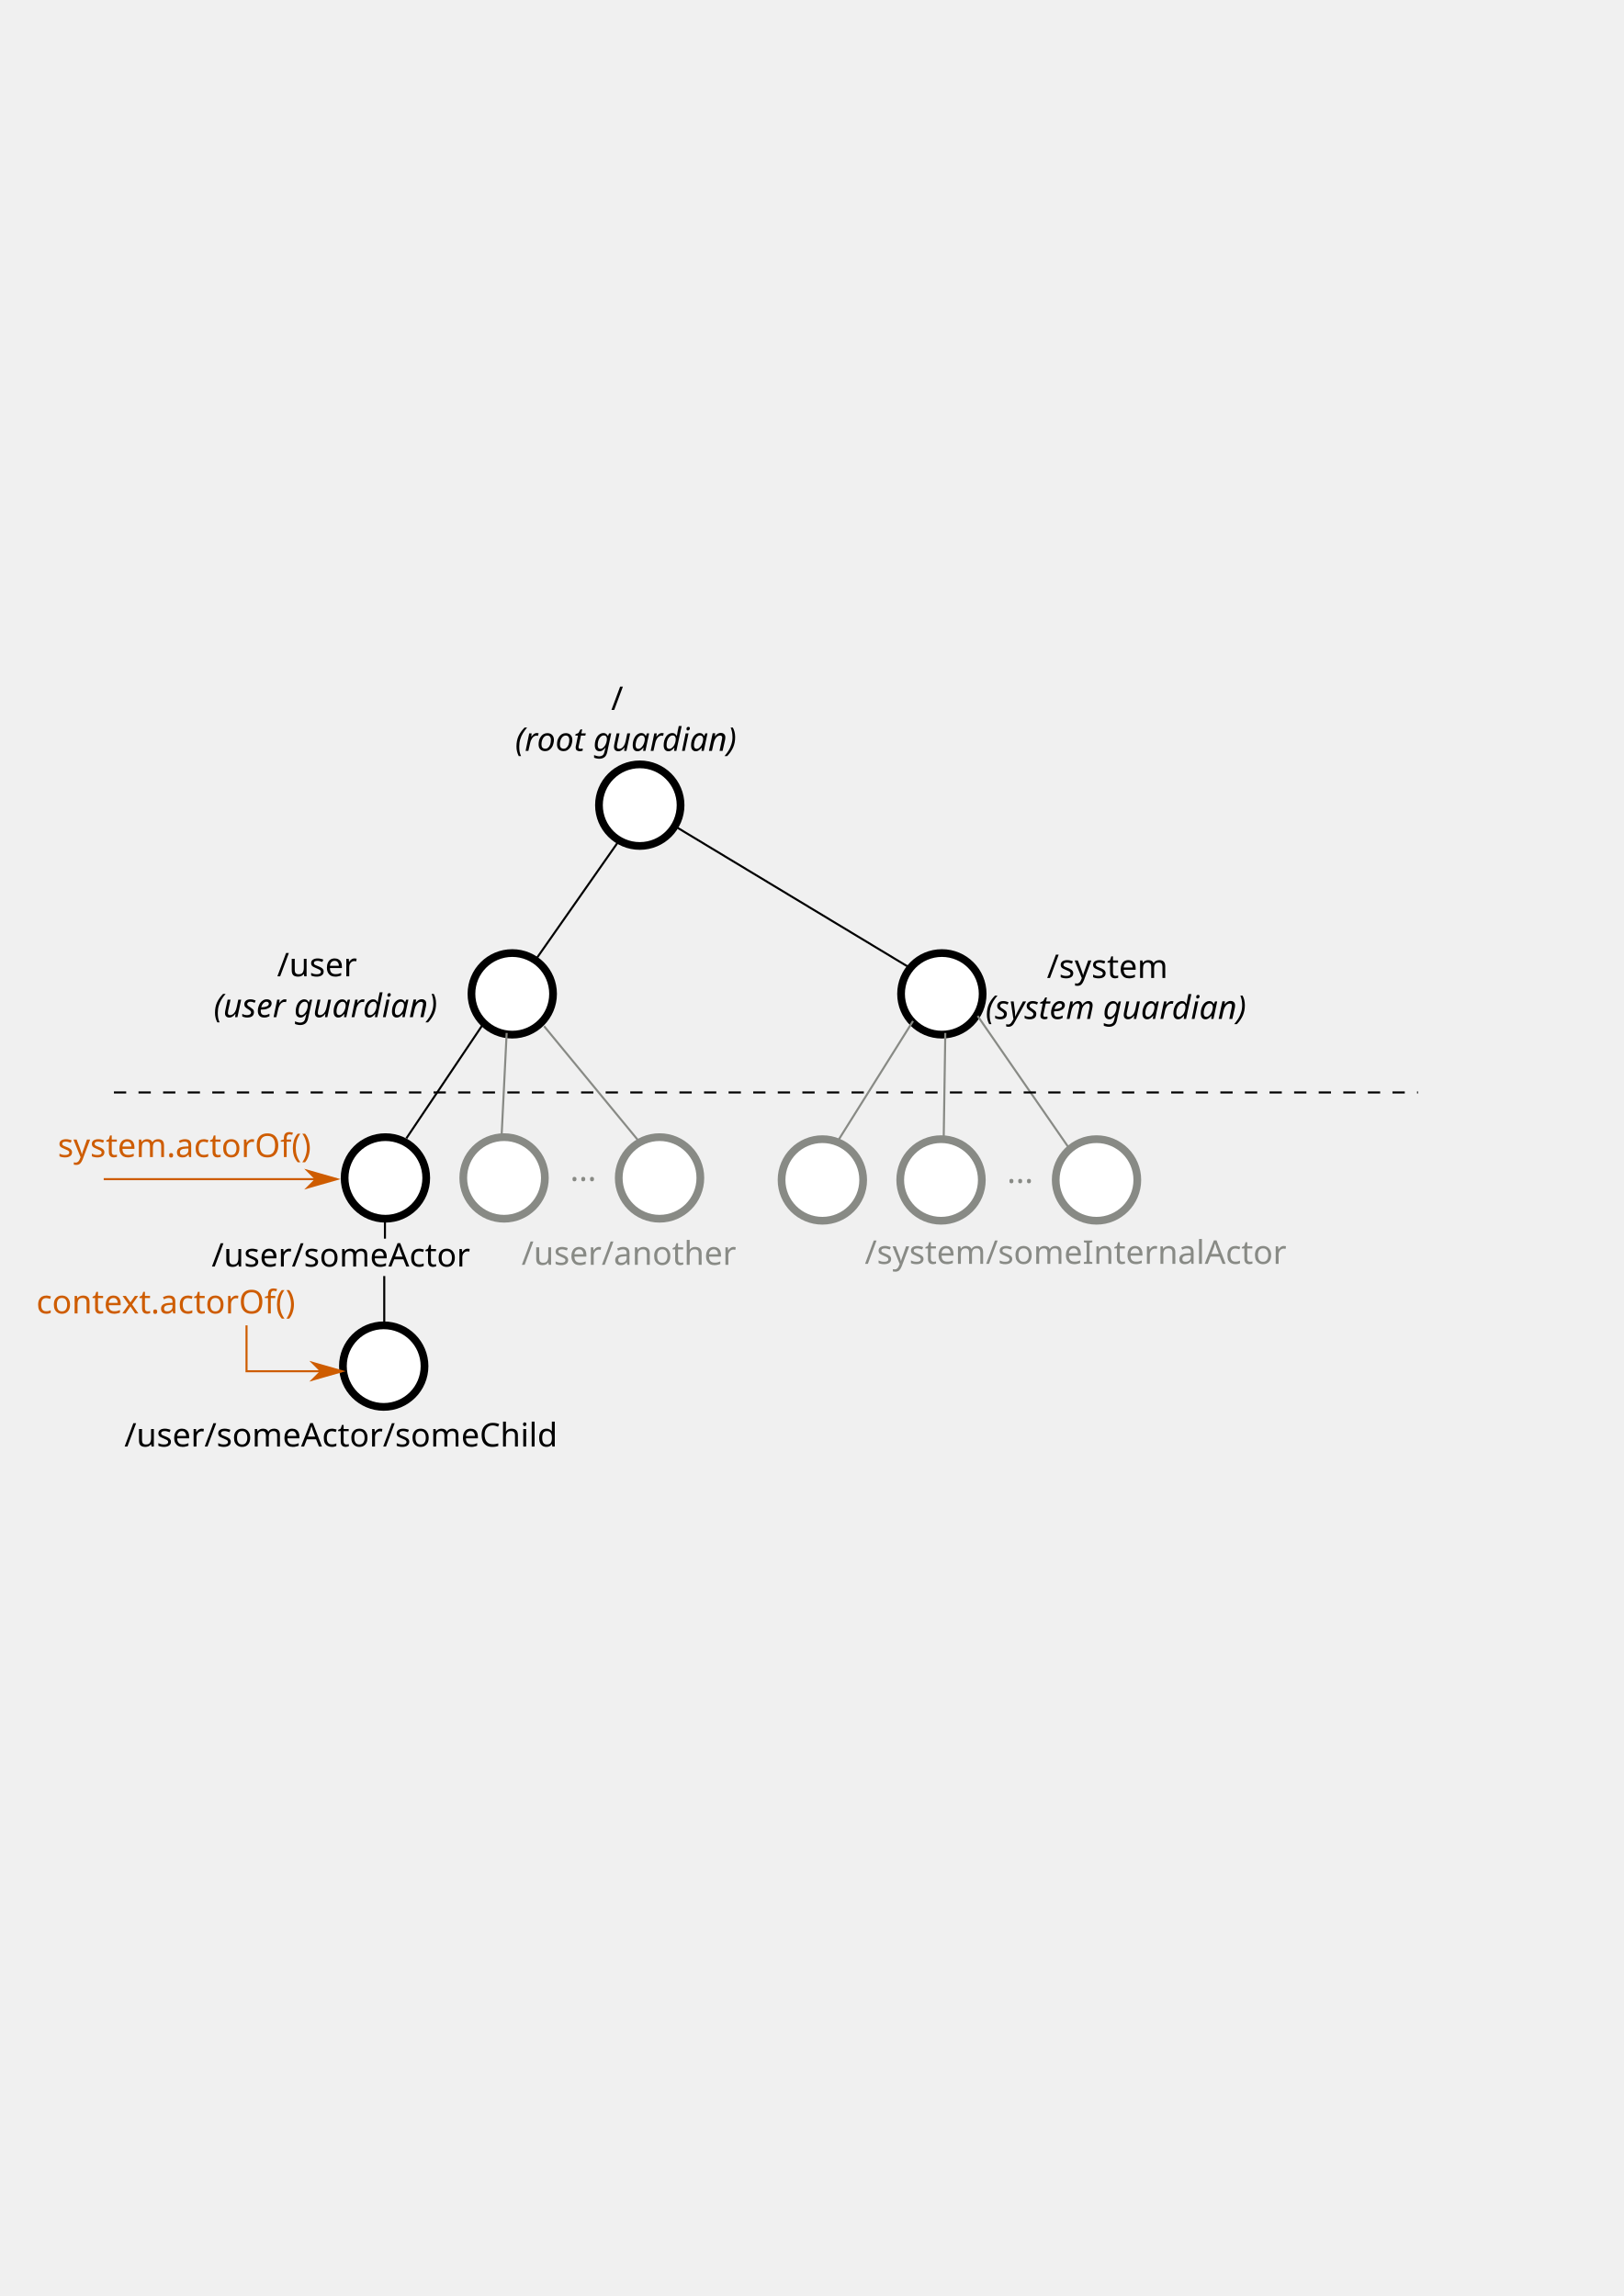
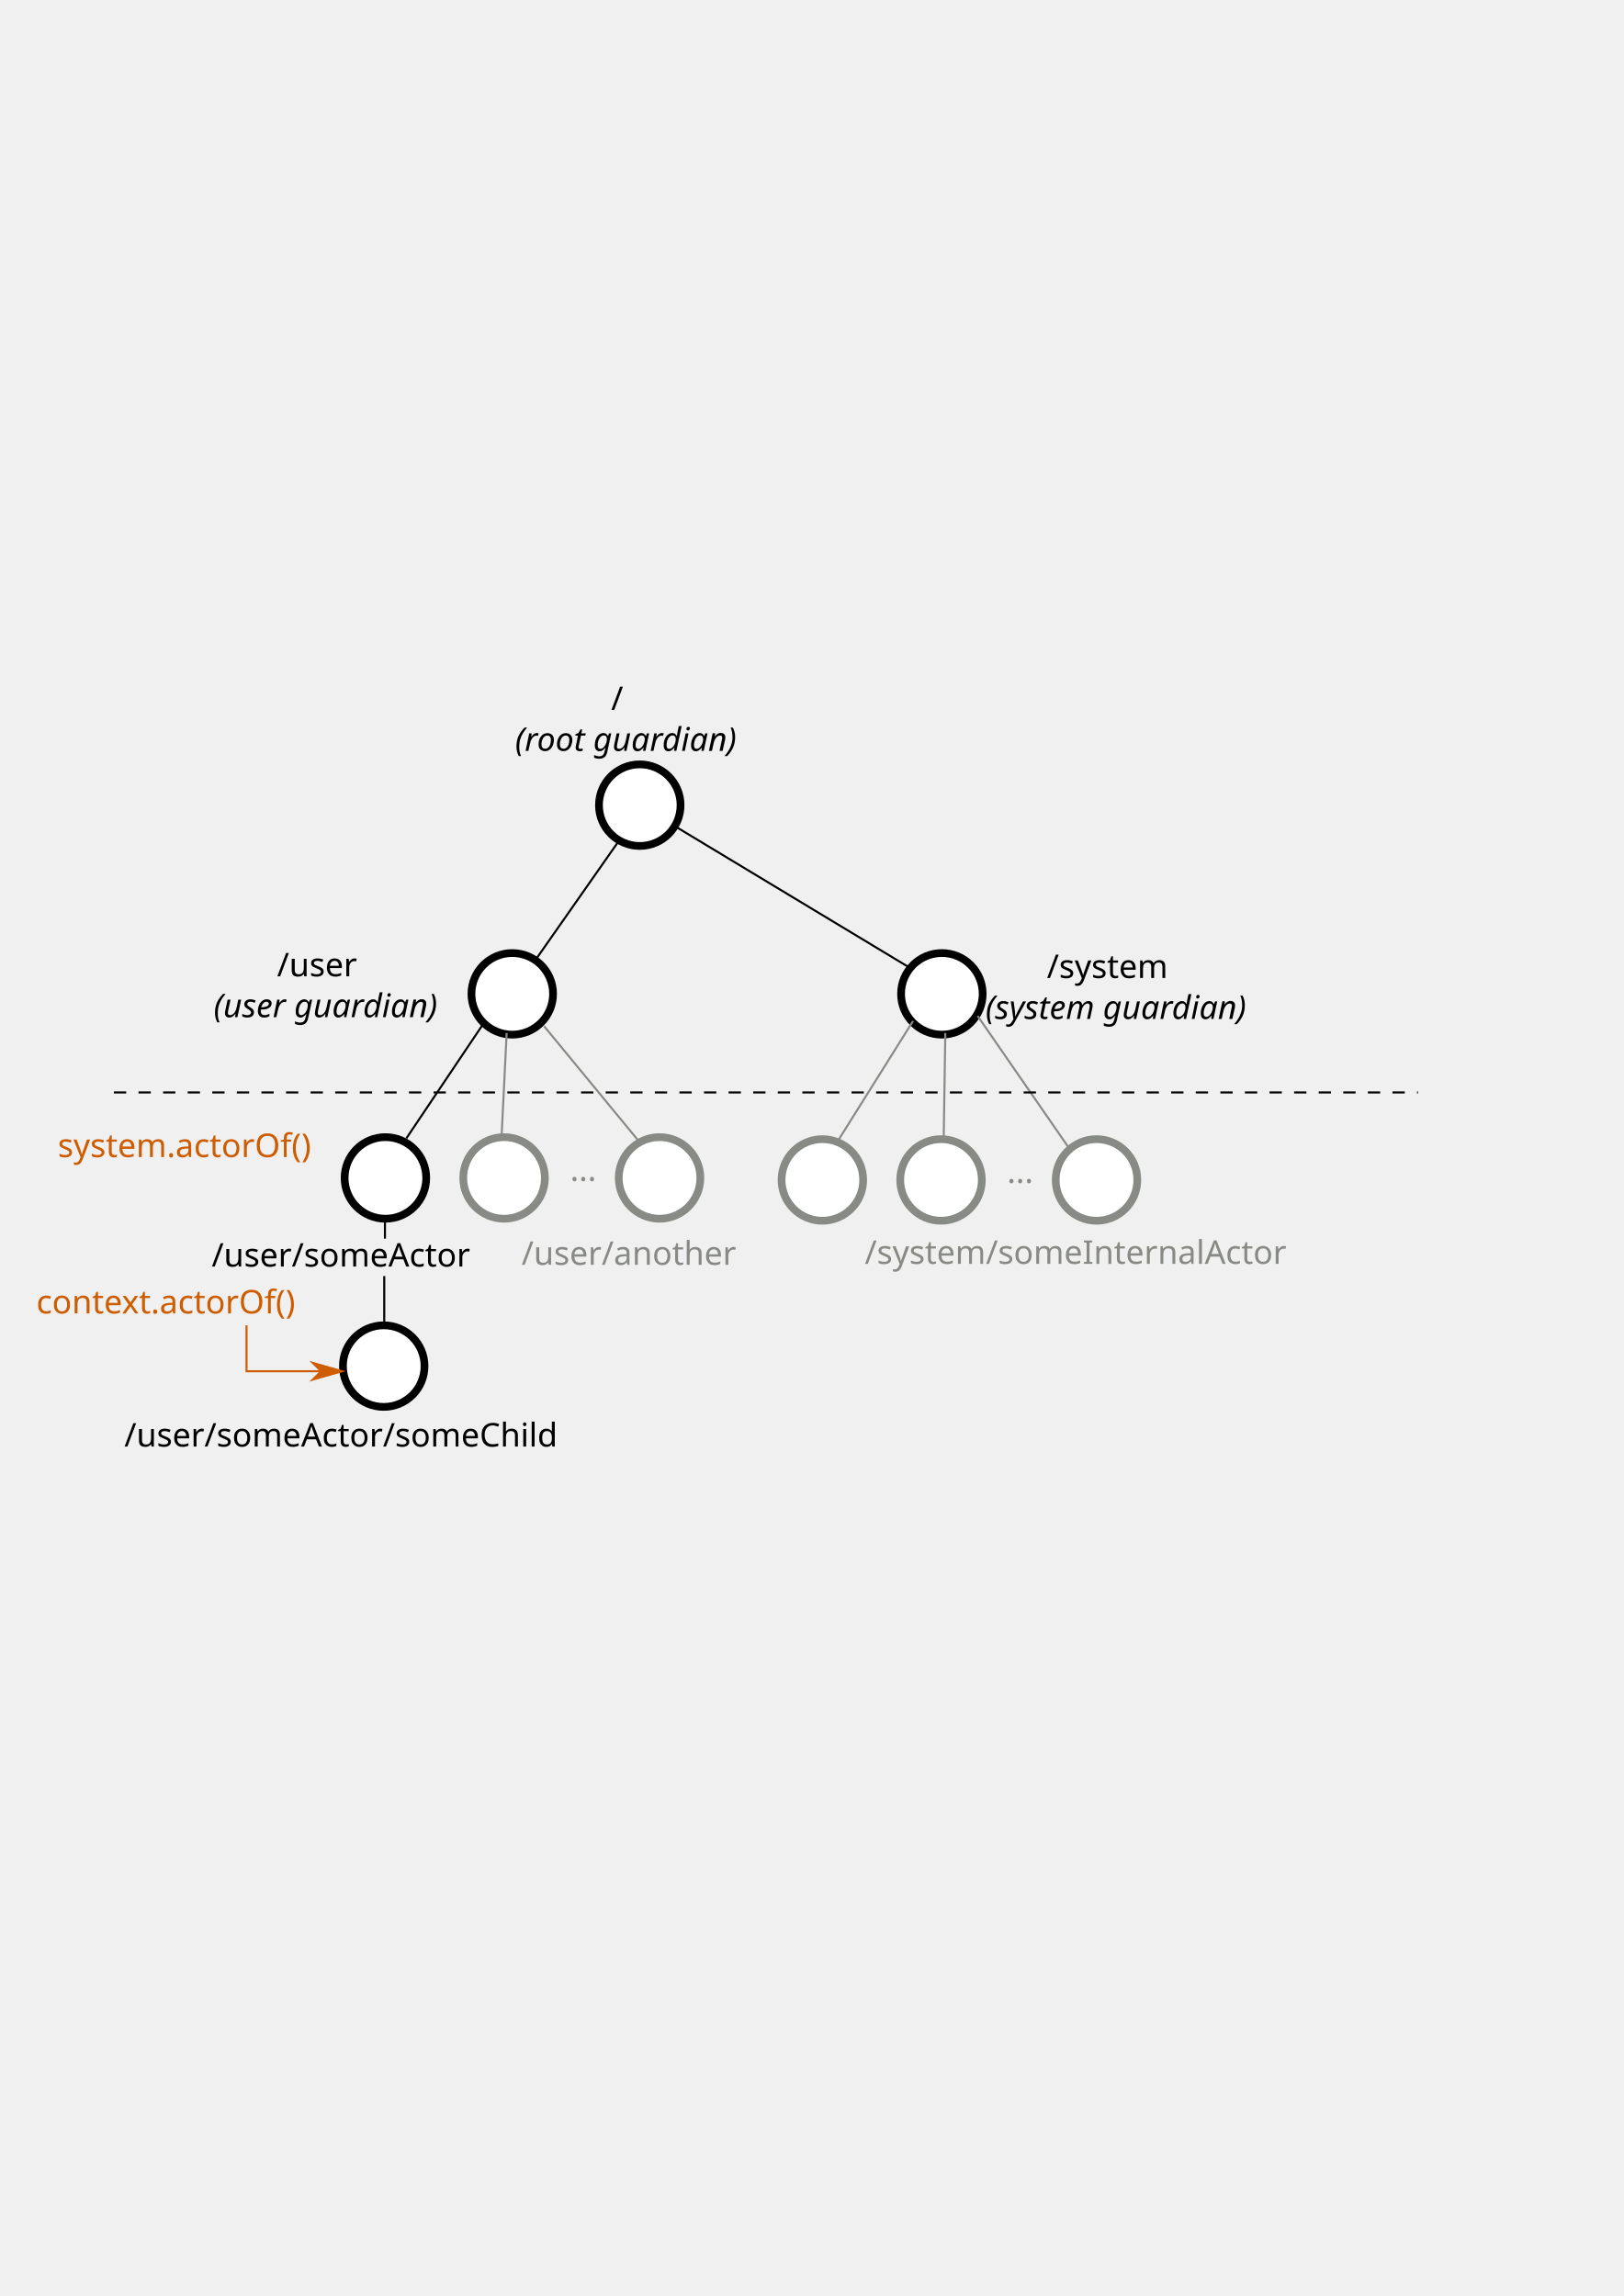
<svg xmlns="http://www.w3.org/2000/svg" width="210mm" height="297mm" viewBox="0 0 210 297" version="1.1" id="svg8">
  <defs id="defs2">
    <marker style="overflow:visible;" id="marker1768" refX="0.0" refY="0.0" orient="auto">
      <path transform="scale(0.8) rotate(180) translate(12.5,0)" style="fill-rule:evenodd;stroke:#ce5c00;stroke-width:1pt;stroke-opacity:1;fill:#ce5c00;fill-opacity:1" d="M 0.0,0.0 L 5.0,-5.0 L -12.5,0.0 L 5.0,5.0 L 0.0,0.0 z " id="path1766" />
    </marker>
    <marker orient="auto" refY="0.0" refX="0.0" id="Arrow1Lend" style="overflow:visible;">
      <path id="path1451" d="M 0.0,0.0 L 5.0,-5.0 L -12.5,0.0 L 5.0,5.0 L 0.0,0.0 z " style="fill-rule:evenodd;stroke:#ce5c00;stroke-width:1pt;stroke-opacity:1;fill:#ce5c00;fill-opacity:1" transform="scale(0.8) rotate(180) translate(12.5,0)" />
    </marker>
  </defs>
  <g id="layer1">
    <flowRoot style="font-style:normal;font-variant:normal;font-weight:normal;font-stretch:normal;font-size:3.528px;line-height:1.25;font-family:'Franklin Gothic Medium';-inkscape-font-specification:'Franklin Gothic Medium, ';letter-spacing:0px;word-spacing:0px;fill:#000000;fill-opacity:1;stroke:none;stroke-width:0.265" id="flowRoot208" xml:space="preserve">
      <flowRegion id="flowRegion210" style="stroke-width:0.265">
        <rect y="98.215" x="71.686" height="26.387" width="98.073" id="rect212" style="stroke-width:0.265" />
      </flowRegion>
      <flowPara id="flowPara214" style="stroke-width:0.265" />
    </flowRoot>
    <circle style="fill:#ffffff;fill-opacity:1;stroke:#000000;stroke-width:1;stroke-miterlimit:4;stroke-dasharray:none;stroke-dashoffset:0;stroke-opacity:1" id="path391" cx="82.744" cy="104.152" r="5.277" />
    <text xml:space="preserve" style="font-style:normal;font-variant:normal;font-weight:normal;font-stretch:normal;font-size:4.233px;line-height:1.25;font-family:'Franklin Gothic Medium';-inkscape-font-specification:'Franklin Gothic Medium, ';letter-spacing:0px;word-spacing:0px;fill:#000000;fill-opacity:1;stroke:none;stroke-width:0.265" x="83.692" y="91.838" id="text395">
      <tspan id="tspan393" x="84.221" y="91.838" style="text-align:center;text-anchor:middle;stroke-width:0.265">/ </tspan>
      <tspan x="83.692" y="97.129" style="font-style:italic;font-variant:normal;font-weight:normal;font-stretch:normal;font-family:'Franklin Gothic Medium';-inkscape-font-specification:'Franklin Gothic Medium,  Italic';text-align:center;text-anchor:middle;stroke-width:0.265" id="tspan489">(root guardian)</tspan>
    </text>
    <circle r="5.277" cy="128.56" cx="66.252" id="circle397" style="fill:#ffffff;fill-opacity:1;stroke:#000000;stroke-width:1;stroke-miterlimit:4;stroke-dasharray:none;stroke-dashoffset:0;stroke-opacity:1" />
    <circle style="fill:#ffffff;fill-opacity:1;stroke:#000000;stroke-width:1;stroke-miterlimit:4;stroke-dasharray:none;stroke-dashoffset:0;stroke-opacity:1" id="circle403" cx="121.815" cy="128.56" r="5.277" />
    <circle style="fill:#ffffff;fill-opacity:1;stroke:#000000;stroke-width:1;stroke-miterlimit:4;stroke-dasharray:none;stroke-dashoffset:0;stroke-opacity:1" id="circle409" cx="49.848" cy="152.372" r="5.277" />
    <circle r="5.277" cy="152.372" cx="65.194" id="circle411" style="fill:#ffffff;fill-opacity:1;stroke:#888a85;stroke-width:1;stroke-miterlimit:4;stroke-dasharray:none;stroke-dashoffset:0;stroke-opacity:1" />
    <circle style="fill:#ffffff;fill-opacity:1;stroke:#888a85;stroke-width:1;stroke-miterlimit:4;stroke-dasharray:none;stroke-dashoffset:0;stroke-opacity:1" id="circle413" cx="85.302" cy="152.372" r="5.277" />
    <text xml:space="preserve" style="font-style:normal;font-variant:normal;font-weight:normal;font-stretch:normal;font-size:4.233px;line-height:1.25;font-family:'Franklin Gothic Medium';-inkscape-font-specification:'Franklin Gothic Medium, ';letter-spacing:0px;word-spacing:0px;fill:#888a85;fill-opacity:1;stroke:none;stroke-width:0.265;" x="73.729" y="152.749" id="text417">
      <tspan id="tspan415" x="73.729" y="152.749" style="stroke-width:0.265;fill:#888a85;">...</tspan>
    </text>
    <path style="fill:none;stroke:#000000;stroke-width:0.265px;stroke-linecap:butt;stroke-linejoin:miter;stroke-opacity:1" d="M 69.267,124.162 80.042,108.77" id="path451" />
    <path style="fill:none;stroke:#000000;stroke-width:0.265px;stroke-linecap:butt;stroke-linejoin:miter;stroke-opacity:1" d="m 87.518,107.01 29.906,18.031" id="path453" />
    <path style="fill:none;stroke:#000000;stroke-width:0.265px;stroke-linecap:butt;stroke-linejoin:miter;stroke-opacity:1" d="m 52.555,147.251 9.895,-14.733" id="path455" />
    <path style="fill:none;stroke:#888a85;stroke-width:0.265px;stroke-linecap:butt;stroke-linejoin:miter;stroke-opacity:1" d="M 64.869,147.031 65.529,133.618" id="path457" />
    <path style="fill:none;stroke:#888a85;stroke-width:0.265px;stroke-linecap:butt;stroke-linejoin:miter;stroke-opacity:1" d="M 70.366,132.738 82.681,147.691" id="path459" />
    <path style="fill:none;stroke:#888a85;stroke-width:0.265px;stroke-linecap:butt;stroke-linejoin:miter;stroke-opacity:1" d="m 107.749,148.571 10.335,-16.492" id="path461" />
    <path style="fill:none;stroke:#888a85;stroke-width:0.265px;stroke-linecap:butt;stroke-linejoin:miter;stroke-opacity:1" d="m 122.042,147.911 0.22,-14.293" id="path463" />
    <path style="fill:none;stroke:#888a85;stroke-width:0.265px;stroke-linecap:butt;stroke-linejoin:miter;stroke-opacity:1" d="m 126.44,131.419 12.314,17.812" id="path465" />
    <text xml:space="preserve" style="font-style:normal;font-variant:normal;font-weight:normal;font-stretch:normal;font-size:4.233px;line-height:1.25;font-family:'Franklin Gothic Medium';-inkscape-font-specification:'Franklin Gothic Medium, ';letter-spacing:0px;word-spacing:0px;fill:#000000;fill-opacity:1;stroke:none;stroke-width:0.265" x="44.857" y="126.29" id="text395-2">
      <tspan id="tspan393-2" x="44.857" y="126.29" style="text-align:center;text-anchor:middle;stroke-width:0.265">/user</tspan>
      <tspan x="44.857" y="131.582" style="font-style:italic;font-variant:normal;font-weight:normal;font-stretch:normal;font-family:'Franklin Gothic Medium';-inkscape-font-specification:'Franklin Gothic Medium,  Italic';text-align:center;text-anchor:middle;stroke-width:0.265" id="tspan489-1">(user guardian)</tspan>
    </text>
    <text xml:space="preserve" style="font-style:normal;font-variant:normal;font-weight:normal;font-stretch:normal;font-size:4.233px;line-height:1.25;font-family:'Franklin Gothic Medium';-inkscape-font-specification:'Franklin Gothic Medium, ';letter-spacing:0px;word-spacing:0px;fill:#000000;fill-opacity:1;stroke:none;stroke-width:0.265" x="147.074" y="126.51" id="text395-2-5">
      <tspan id="tspan393-2-5" x="147.074" y="126.51" style="text-align:center;text-anchor:middle;stroke-width:0.265">/system</tspan>
      <tspan x="147.074" y="131.802" style="font-style:italic;font-variant:normal;font-weight:normal;font-stretch:normal;font-family:'Franklin Gothic Medium';-inkscape-font-specification:'Franklin Gothic Medium,  Italic';text-align:center;text-anchor:middle;stroke-width:0.265" id="tspan489-1-6">(system guardian)</tspan>
    </text>
    <circle r="5.277" cy="152.633" cx="106.361" id="circle437" style="fill:#ffffff;fill-opacity:1;stroke:#888a85;stroke-width:1;stroke-miterlimit:4;stroke-dasharray:none;stroke-dashoffset:0;stroke-opacity:1" />
    <circle style="fill:#ffffff;fill-opacity:1;stroke:#888a85;stroke-width:1;stroke-miterlimit:4;stroke-dasharray:none;stroke-dashoffset:0;stroke-opacity:1" id="circle439" cx="121.707" cy="152.633" r="5.277" />
    <circle r="5.277" cy="152.633" cx="141.815" id="circle441" style="fill:#ffffff;fill-opacity:1;stroke:#888a85;stroke-width:1;stroke-miterlimit:4;stroke-dasharray:none;stroke-dashoffset:0;stroke-opacity:1" />
    <text id="text445" y="153.01" x="130.242" style="font-style:normal;font-variant:normal;font-weight:normal;font-stretch:normal;font-size:4.233px;line-height:1.25;font-family:'Franklin Gothic Medium';-inkscape-font-specification:'Franklin Gothic Medium, ';letter-spacing:0px;word-spacing:0px;fill:#888a85;fill-opacity:1;stroke:none;stroke-width:0.265;" xml:space="preserve">
      <tspan style="stroke-width:0.265;fill:#888a85;" y="153.01" x="130.242" id="tspan443">...</tspan>
    </text>
    <text xml:space="preserve" style="font-style:normal;font-variant:normal;font-weight:normal;font-stretch:normal;font-size:4.233px;line-height:1.25;font-family:'Franklin Gothic Medium';-inkscape-font-specification:'Franklin Gothic Medium, ';text-align:center;letter-spacing:0px;word-spacing:0px;text-anchor:middle;fill:#000000;fill-opacity:1;stroke:none;stroke-width:0.265;" x="46.838" y="163.833" id="text543">
      <tspan id="tspan541" x="46.838" y="163.833" style="stroke-width:0.265;fill:#000000;">/user/someActor</tspan>
    </text>
    <text id="text547" y="163.613" x="84.082" style="font-style:normal;font-variant:normal;font-weight:normal;font-stretch:normal;font-size:4.233px;line-height:1.25;font-family:'Franklin Gothic Medium';-inkscape-font-specification:'Franklin Gothic Medium, ';text-align:center;letter-spacing:0px;word-spacing:0px;text-anchor:middle;fill:#888a85;fill-opacity:1;stroke:none;stroke-width:0.265" xml:space="preserve">
      <tspan style="fill:#888a85;stroke-width:0.265" y="163.613" x="84.082" id="tspan545">/user/another</tspan>
    </text>
    <text id="text551" y="163.482" x="141.859" style="font-style:normal;font-variant:normal;font-weight:normal;font-stretch:normal;font-size:4.233px;line-height:1.25;font-family:'Franklin Gothic Medium';-inkscape-font-specification:'Franklin Gothic Medium, ';text-align:center;letter-spacing:0px;word-spacing:0px;text-anchor:middle;fill:#888a85;fill-opacity:1;stroke:none;stroke-width:0.265;" xml:space="preserve">
      <tspan style="stroke-width:0.265;fill:#888a85;" y="163.482" x="141.859" id="tspan549">/system/someInternalActor</tspan>
    </text>
    <path style="fill:none;stroke:#000000;stroke-width:0.265px;stroke-linecap:butt;stroke-linejoin:miter;stroke-opacity:1" d="m 49.786,157.586 v 2.639" id="path559" />
    <path style="fill:none;stroke:#000000;stroke-width:0.265;stroke-linecap:butt;stroke-linejoin:miter;stroke-opacity:1;stroke-miterlimit:4;stroke-dasharray:1.59,1.59;stroke-dashoffset:0" d="M 14.733,141.314 H 183.393" id="path627" />
    <path style="fill:none;stroke:#000000;stroke-width:0.265px;stroke-linecap:butt;stroke-linejoin:miter;stroke-opacity:1" d="m 49.696,165.063 v 13.414" id="path1440" />
    <circle r="5.277" cy="176.714" cx="49.628" id="circle1438" style="fill:#ffffff;fill-opacity:1;stroke:#000000;stroke-width:1;stroke-miterlimit:4;stroke-dasharray:none;stroke-dashoffset:0;stroke-opacity:1" />
    <text id="text1444" y="187.116" x="46.838" style="font-style:normal;font-variant:normal;font-weight:normal;font-stretch:normal;font-size:4.233px;line-height:1.25;font-family:'Franklin Gothic Medium';-inkscape-font-specification:'Franklin Gothic Medium, ';text-align:center;letter-spacing:0px;word-spacing:0px;text-anchor:middle;fill:#000000;fill-opacity:1;stroke:none;stroke-width:0.265;" xml:space="preserve">
      <tspan style="fill:#000000;stroke-width:0.265;" y="187.116" x="46.838" id="tspan1442">/user/someActor/someChild</tspan>
    </text>
-     <path style="fill:none;stroke:#ce5c00;stroke-width:0.265px;stroke-linecap:butt;stroke-linejoin:miter;stroke-opacity:1;marker-end:url(#Arrow1Lend)" d="M 13.414,152.529 H 43.539" id="path1446" />
+     <path style="fill:none;stroke:#ce5c00;stroke-width:0.265px;stroke-linecap:butt;stroke-linejoin:miter;stroke-opacity:1;marker-end:url(#Arrow1Lend)" d="M 13.414,152.5.879 H 43.539" id="path1446" />
    <text xml:space="preserve" style="font-style:normal;font-variant:normal;font-weight:normal;font-stretch:normal;font-size:4.233px;line-height:1.25;font-family:'Franklin Gothic Medium';-inkscape-font-specification:'Franklin Gothic Medium, ';text-align:center;letter-spacing:0px;word-spacing:0px;text-anchor:middle;fill:#ce5c00;fill-opacity:1;stroke:none;stroke-width:0.265;" x="26.607" y="149.67" id="text1732">
      <tspan id="tspan1730" x="26.607" y="149.67" style="stroke-width:0.265;fill:#ce5c00;">system.actorOf()</tspan>
    </text>
    <path style="fill:none;stroke:#ce5c00;stroke-width:0.265px;stroke-linecap:butt;stroke-linejoin:miter;stroke-opacity:1;marker-end:url(#marker1768)" d="m 31.885,171.44 v 5.937 h 12.314" id="path1758" />
    <text xml:space="preserve" style="font-style:normal;font-variant:normal;font-weight:normal;font-stretch:normal;font-size:4.233px;line-height:1.25;font-family:'Franklin Gothic Medium';-inkscape-font-specification:'Franklin Gothic Medium, ';text-align:center;letter-spacing:0px;word-spacing:0px;text-anchor:middle;fill:#ce5c00;fill-opacity:1;stroke:none;stroke-width:0.265" x="24.196" y="169.901" id="text1796">
      <tspan id="tspan1794" x="24.196" y="169.901" style="fill:#ce5c00;stroke-width:0.265">context.actorOf()</tspan>
    </text>
  </g>
</svg>
